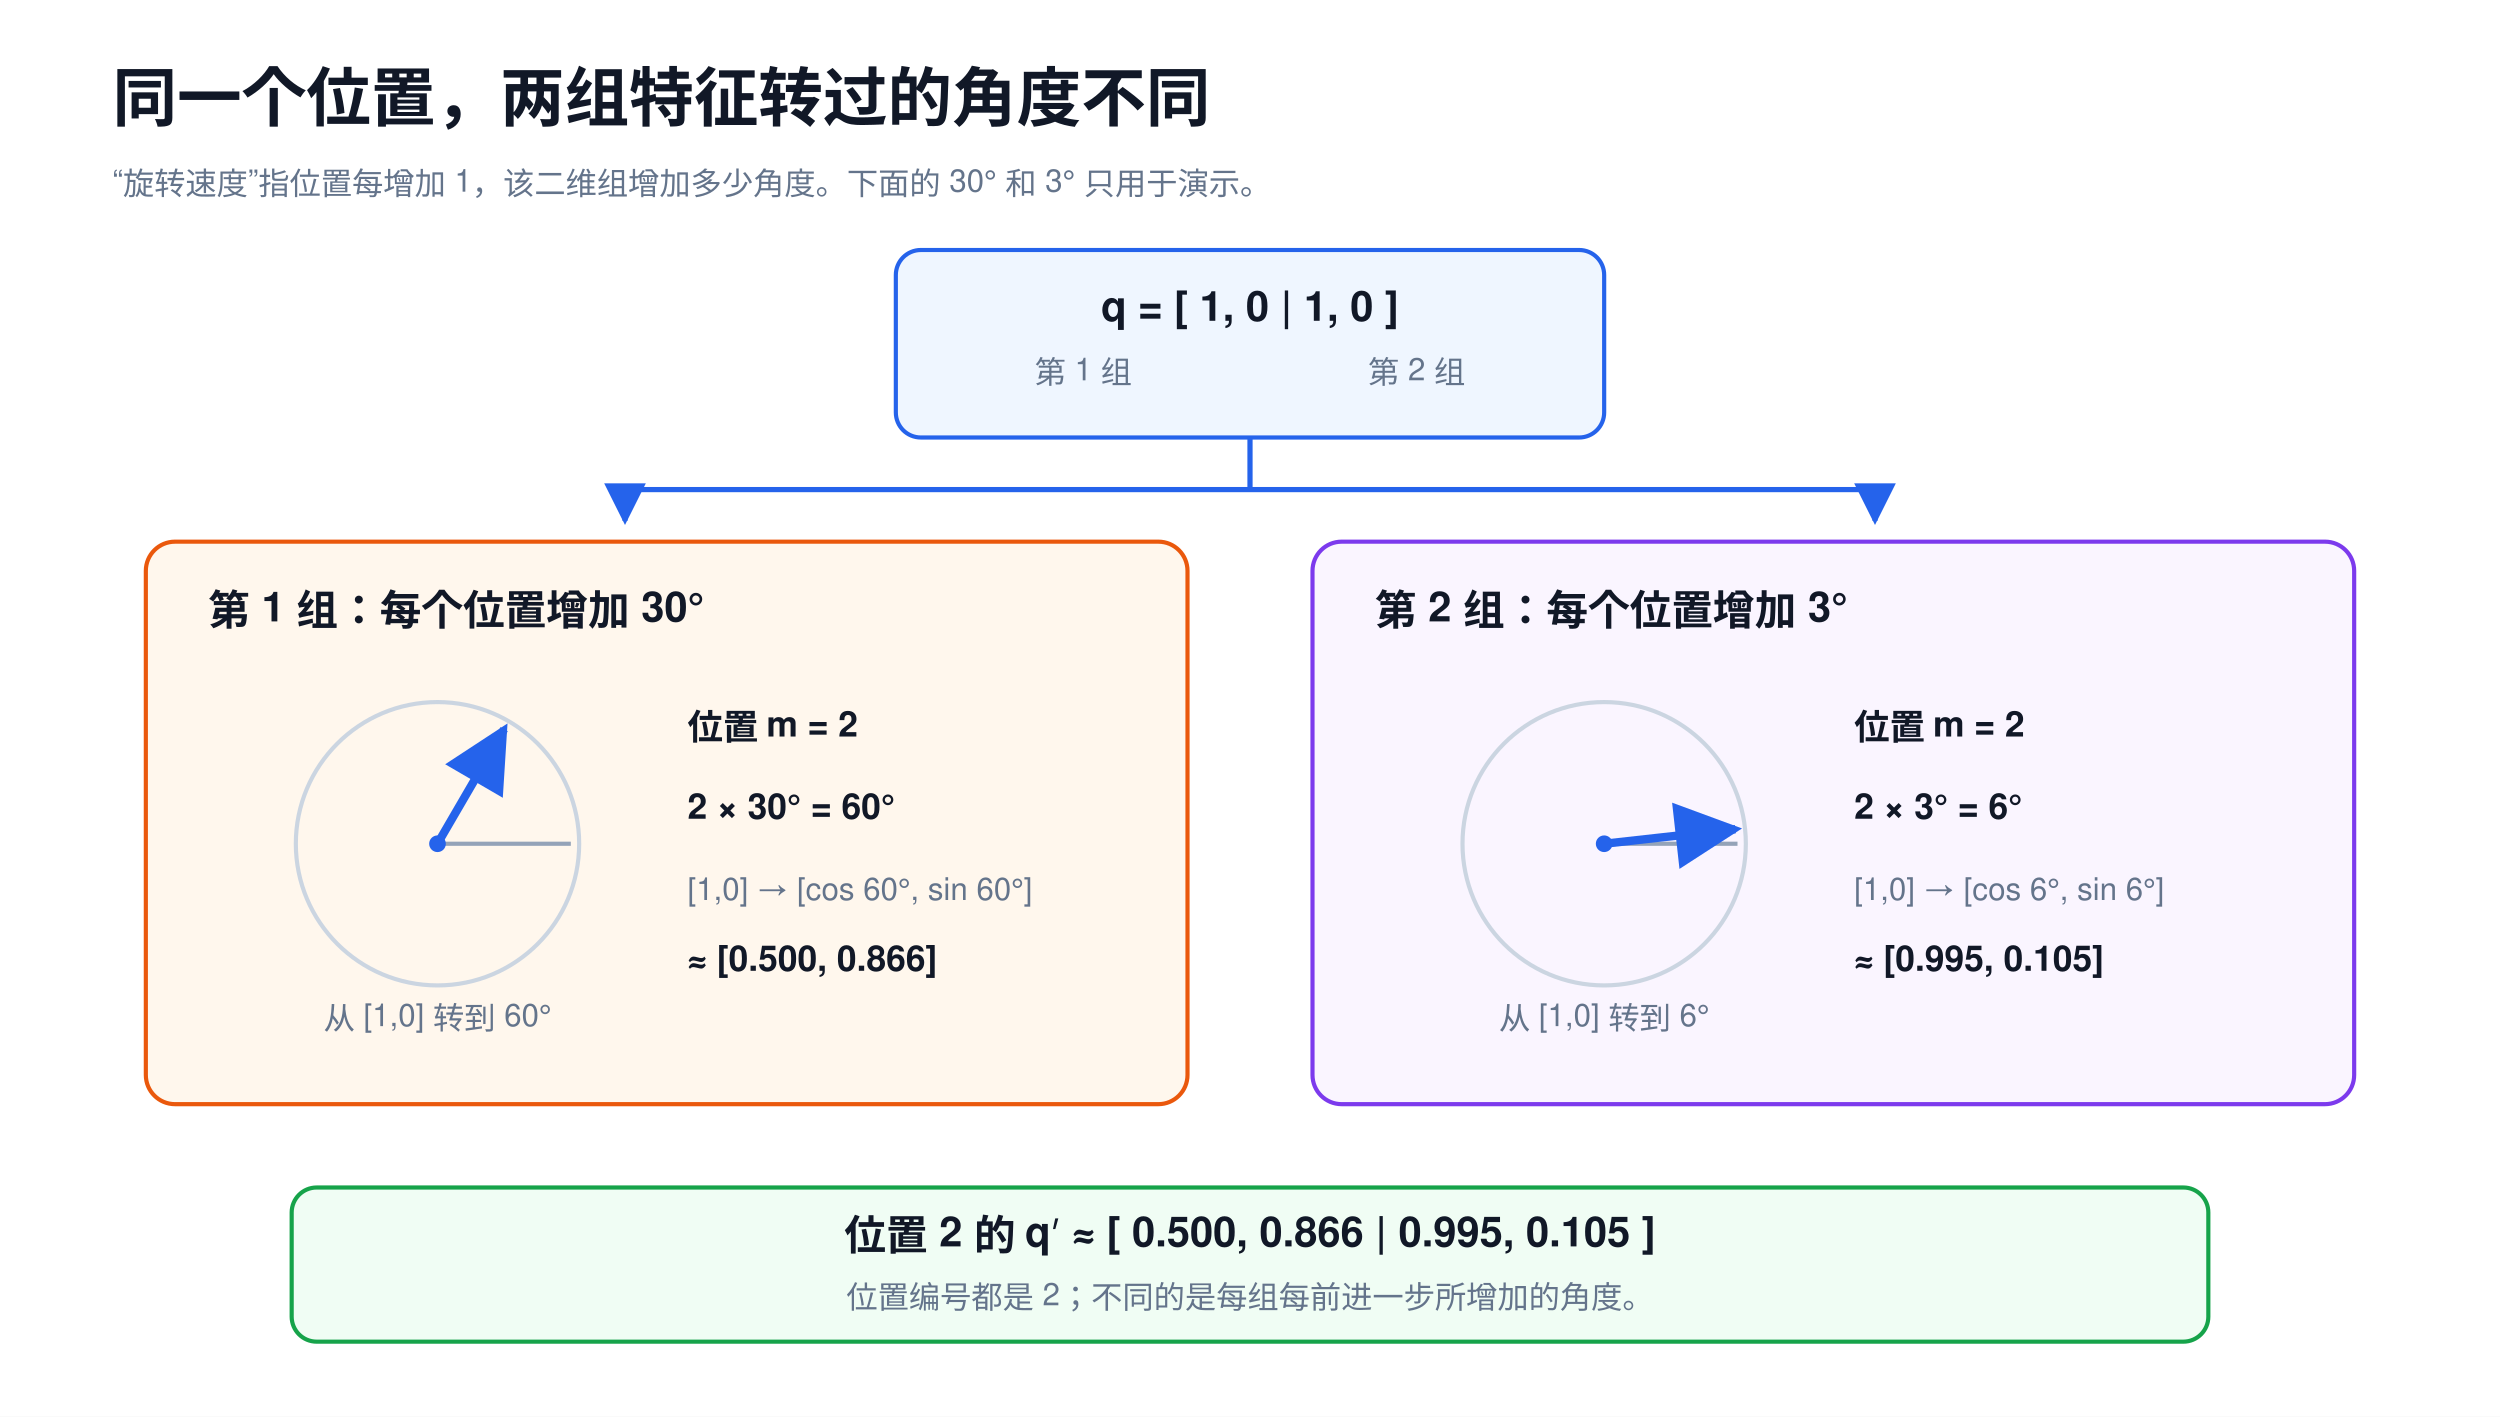
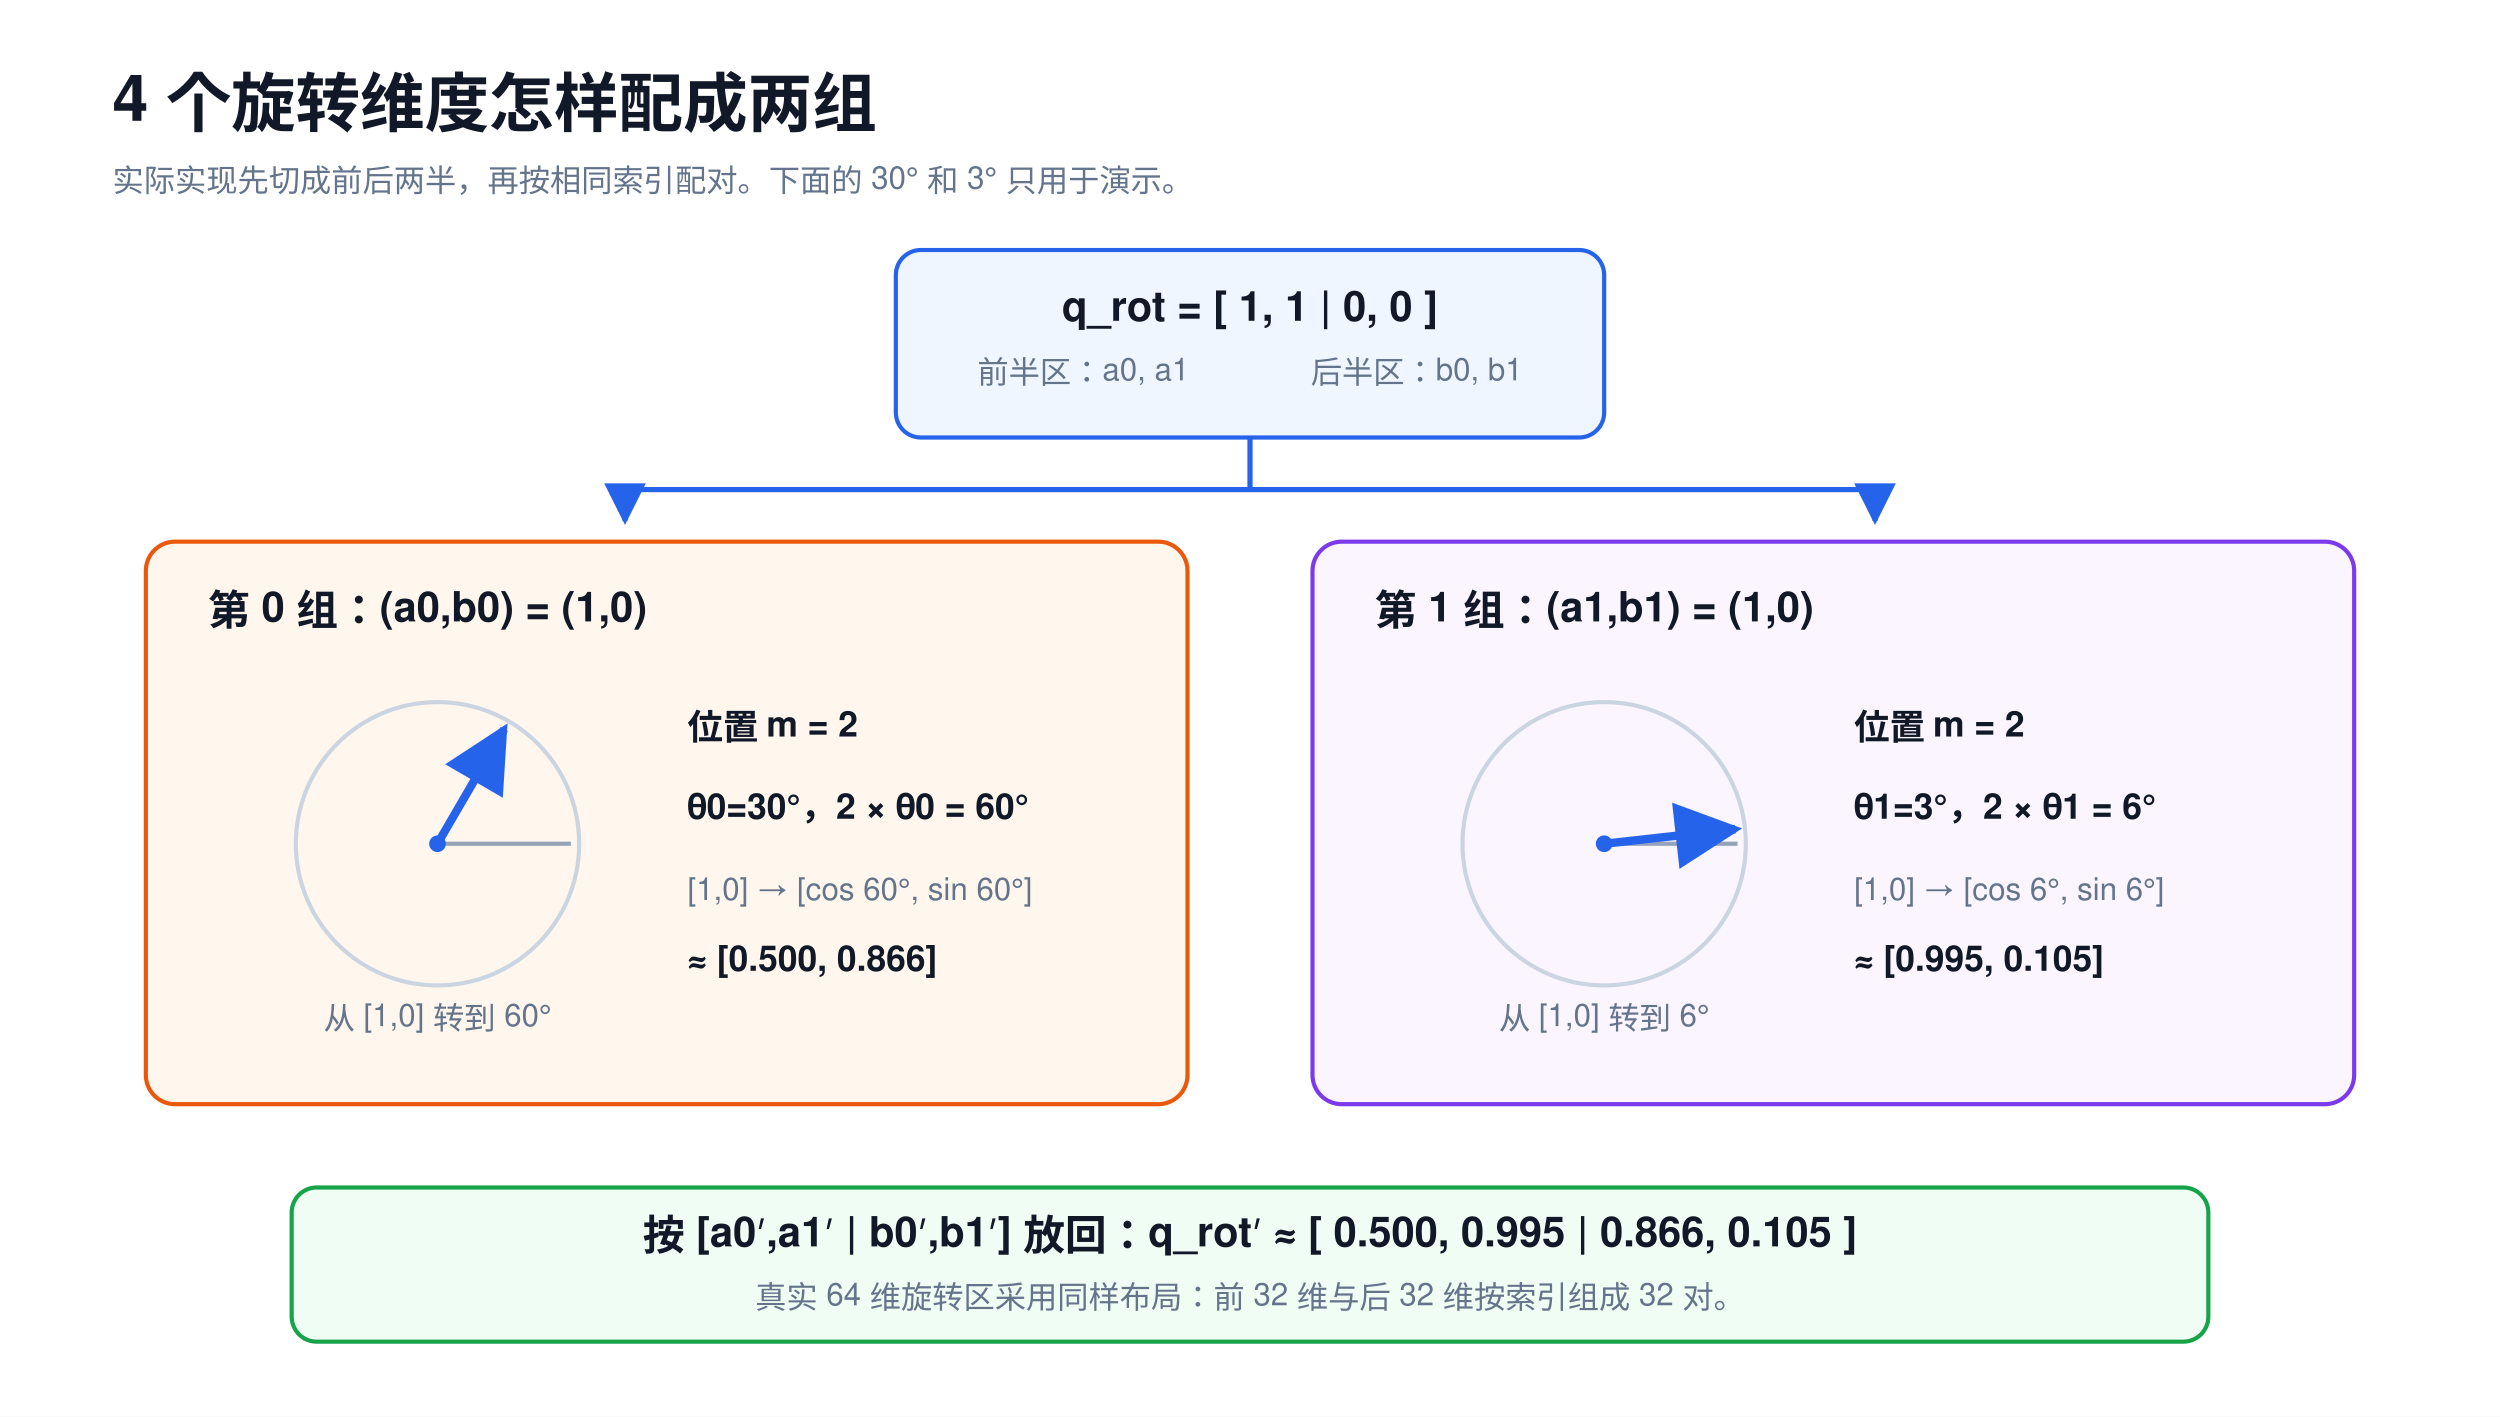
<svg xmlns="http://www.w3.org/2000/svg" width="1200" height="680" viewBox="0 0 1200 680" role="img" aria-labelledby="title desc" data-min-container-gutter="20">
  <defs>
    <marker id="arrow-blue" viewBox="0 0 10 10" refX="9" refY="5" markerWidth="8" markerHeight="8" orient="auto">
      <path d="M0 0L10 5L0 10z" fill="#2563EB" />
    </marker>
    <style>
      text { font-family: "Helvetica Neue", Helvetica, Arial, "PingFang SC", "Microsoft YaHei", sans-serif; fill: #111827; }
      .title { font-size: 31px; font-weight: 700; }
      .subtitle { font-size: 15px; fill: #64748B; }
      .heading { font-size: 20px; font-weight: 700; }
      .label { font-size: 17px; font-weight: 600; }
      .note { font-size: 15px; fill: #64748B; }
      .input { fill: #EFF6FF; stroke: #2563EB; stroke-width: 2; }
      .fast { fill: #FFF7ED; stroke: #EA580C; stroke-width: 2; }
      .slow { fill: #FAF5FF; stroke: #7C3AED; stroke-width: 2; }
      .result { fill: #F0FDF4; stroke: #16A34A; stroke-width: 2; }
      .guide { fill: none; stroke: #CBD5E1; stroke-width: 2; }
      .baseline { fill: none; stroke: #94A3B8; stroke-width: 2; }
      .vector { fill: none; stroke: #2563EB; stroke-width: 4; marker-end: url(#arrow-blue); }
      .route { fill: none; stroke: #2563EB; stroke-width: 2.5; }
      .line { fill: none; stroke: #2563EB; stroke-width: 2.5; marker-end: url(#arrow-blue); }
    </style>
  </defs>
  <rect width="1200" height="680" fill="#FFFFFF" />
-   <text x="54" y="58" class="title">同一个位置，两组特征转过的角度不同</text>
-   <text x="54" y="92" class="subtitle">“旋转速度”指位置每增加 1，该二维组增加多少角度。下面的 30° 和 3° 只用于演示。</text>
+   <text x="54" y="58" class="title">4 个旋转维度怎样配成两组</text>
+   <text x="54" y="92" class="subtitle">实际实现先切成前后两半，再按相同索引配对。下面的 30° 和 3° 只用于演示。</text>
  <rect data-graph-role="container" x="70" y="260" width="500" height="270" rx="14" class="fast" />
  <rect data-graph-role="container" x="630" y="260" width="500" height="270" rx="14" class="slow" />
  <path d="M600 210 V235 M300 235 H900" class="route" />
  <path d="M300 235 V250" class="line" />
  <path d="M900 235 V250" class="line" />
  <rect data-graph-role="node" data-node-id="q-input" x="430" y="120" width="340" height="90" rx="12" class="input" />
-   <text x="600" y="154" text-anchor="middle" class="heading">q = [ 1, 0  |  1, 0 ]</text>
-   <text x="520" y="184" text-anchor="middle" class="note">第 1 组</text>
-   <text x="680" y="184" text-anchor="middle" class="note">第 2 组</text>
-   <text x="100" y="300" class="heading">第 1 组：每个位置增加 30°</text>
+   <text x="600" y="154" text-anchor="middle" class="heading">q_rot = [ 1, 1  |  0, 0 ]</text>
+   <text x="520" y="184" text-anchor="middle" class="note">前半区：a0, a1</text>
+   <text x="680" y="184" text-anchor="middle" class="note">后半区：b0, b1</text>
+   <text x="100" y="300" class="heading">第 0 组：(a0,b0) = (1,0)</text>
  <circle cx="210" cy="405" r="68" class="guide" />
  <line x1="210" y1="405" x2="274" y2="405" class="baseline" />
  <path d="M210 405 L242 350" class="vector" />
  <circle cx="210" cy="405" r="4" fill="#2563EB" />
  <text x="210" y="494" text-anchor="middle" class="note">从 [1,0] 转到 60°</text>
  <text x="330" y="355" class="label">位置 m = 2</text>
-   <text x="330" y="393" class="label">2 × 30° = 60°</text>
+   <text x="330" y="393" class="label">θ0=30°，2 × θ0 = 60°</text>
  <text x="330" y="432" class="note">[1,0] → [cos 60°, sin 60°]</text>
  <text x="330" y="466" class="label">≈ [0.500, 0.866]</text>
-   <text x="660" y="300" class="heading">第 2 组：每个位置增加 3°</text>
+   <text x="660" y="300" class="heading">第 1 组：(a1,b1) = (1,0)</text>
  <circle cx="770" cy="405" r="68" class="guide" />
  <line x1="770" y1="405" x2="834" y2="405" class="baseline" />
  <path d="M770 405 L833 398" class="vector" />
  <circle cx="770" cy="405" r="4" fill="#2563EB" />
  <text x="770" y="494" text-anchor="middle" class="note">从 [1,0] 转到 6°</text>
  <text x="890" y="355" class="label">位置 m = 2</text>
-   <text x="890" y="393" class="label">2 × 3° = 6°</text>
+   <text x="890" y="393" class="label">θ1=3°，2 × θ1 = 6°</text>
  <text x="890" y="432" class="note">[1,0] → [cos 6°, sin 6°]</text>
  <text x="890" y="466" class="label">≈ [0.995, 0.105]</text>
  <rect data-graph-role="node" data-node-id="q-output" x="140" y="570" width="920" height="74" rx="12" class="result" />
-   <text x="600" y="600" text-anchor="middle" class="heading">位置 2 的 q′ ≈ [ 0.500, 0.866  |  0.995, 0.105 ]</text>
-   <text x="600" y="628" text-anchor="middle" class="note">位置编号都是 2；不同的是每组每前进一步所增加的角度。</text>
+   <text x="600" y="600" text-anchor="middle" class="heading">按 [a0′,a1′ | b0′,b1′] 放回：q_rot′ ≈ [ 0.500, 0.995 | 0.866, 0.105 ]</text>
+   <text x="600" y="628" text-anchor="middle" class="note">真实 64 维旋转区采用同样布局：前 32 维与后 32 维按索引组成 32 对。</text>
</svg>
